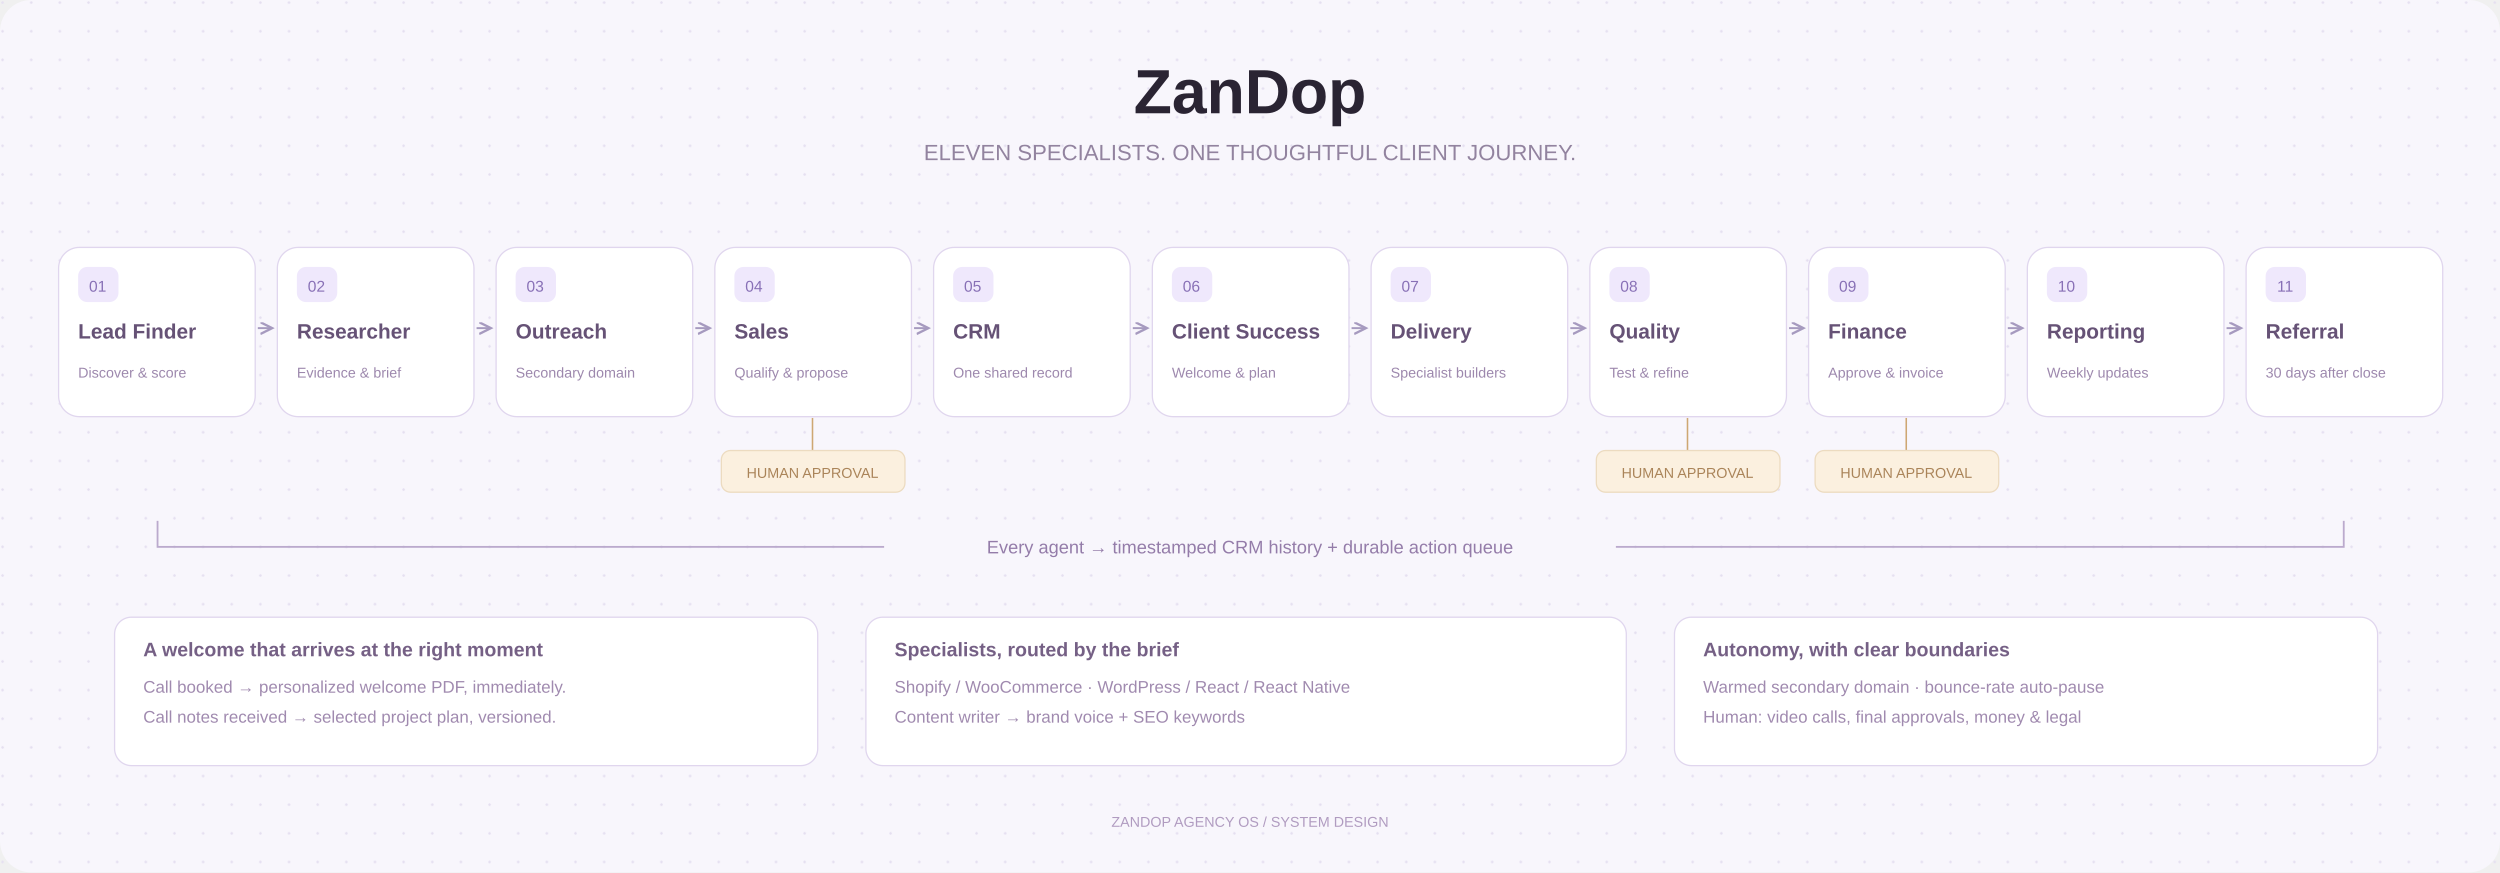
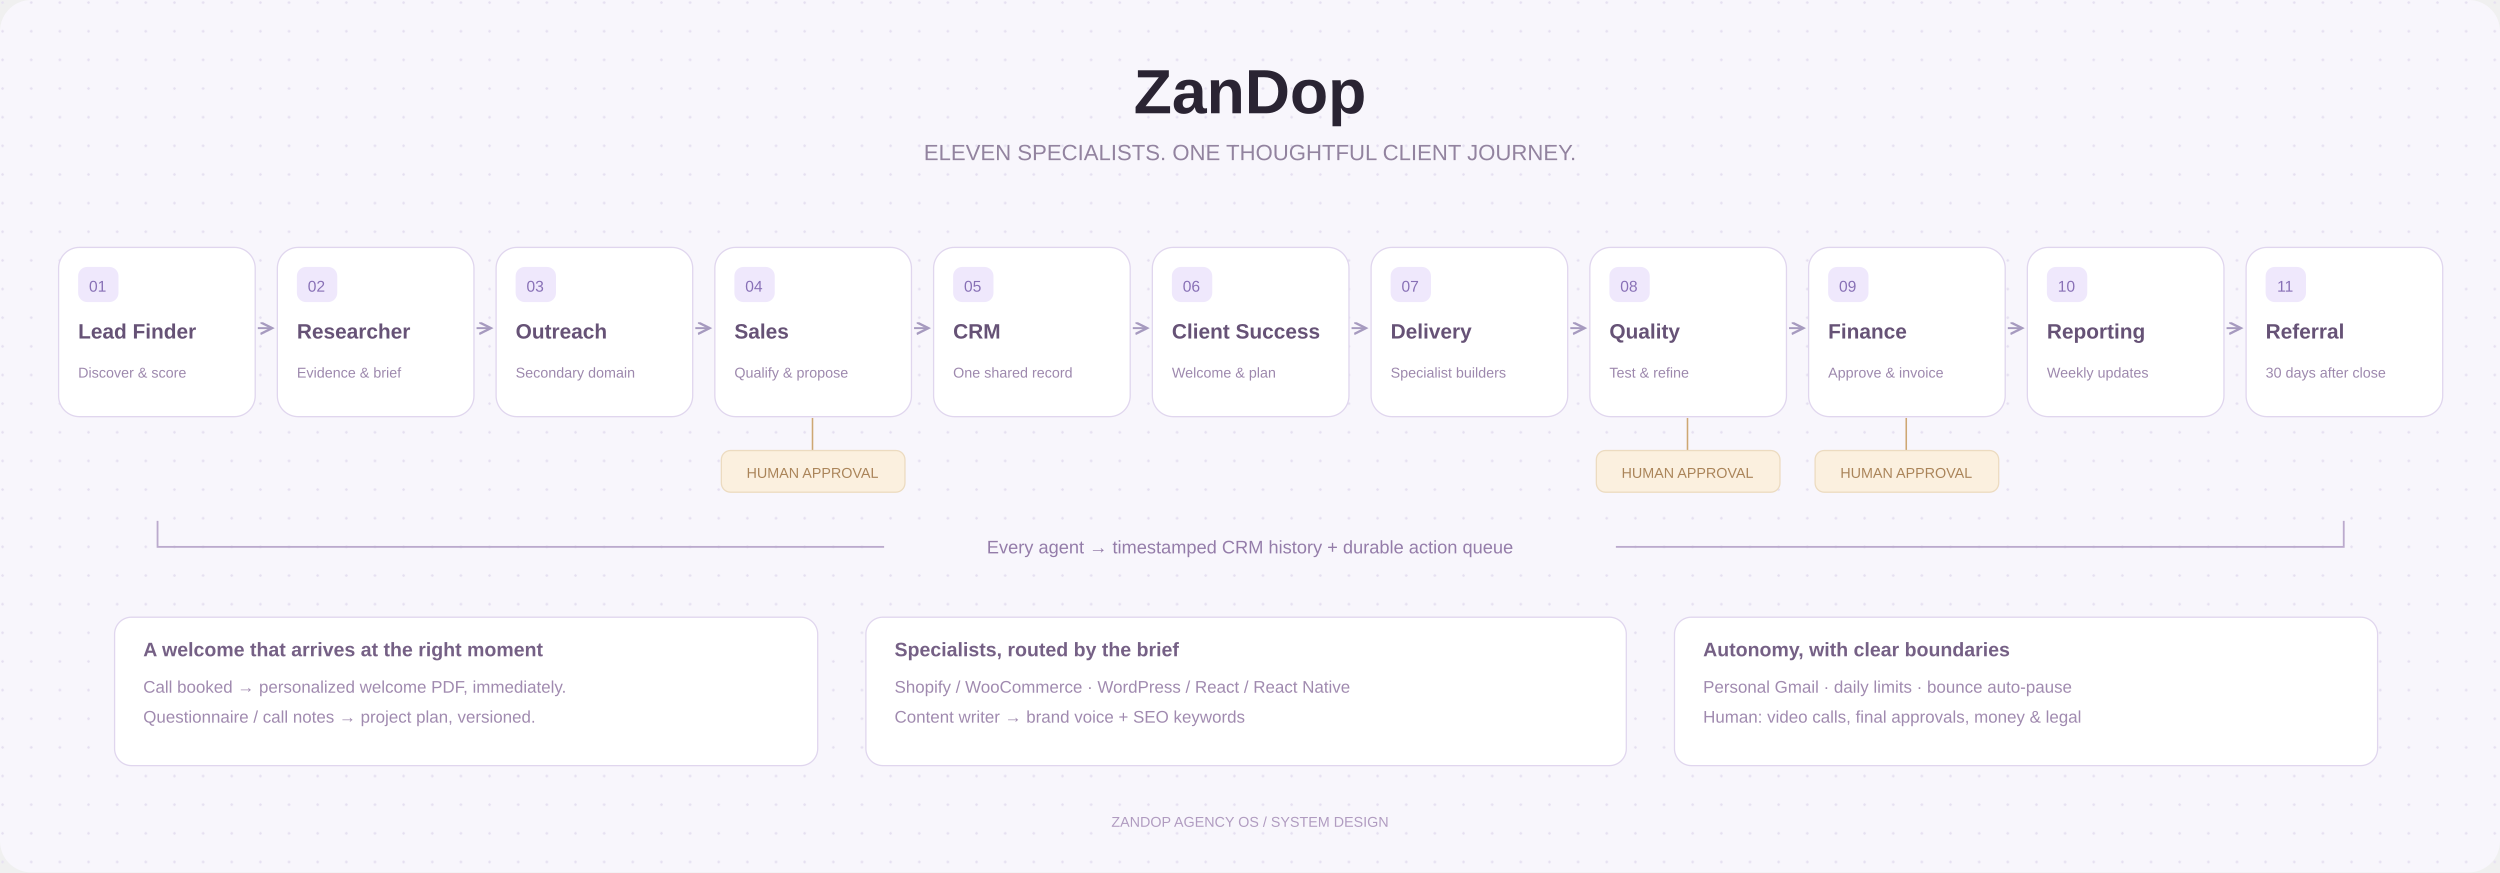
<svg xmlns="http://www.w3.org/2000/svg" width="1920" height="670" viewBox="0 0 1920 670" role="img" aria-labelledby="title desc">
  <defs>
    <pattern id="dots" width="22" height="22" patternUnits="userSpaceOnUse">
      <circle cx="2" cy="2" r="1" fill="#e5dff0" />
    </pattern>
    <marker id="arrow" markerWidth="8" markerHeight="8" refX="6" refY="3" orient="auto">
      <path d="M0 0 6 3 0 6" fill="none" stroke="#a69abf" stroke-width="1.2" />
    </marker>
  </defs>
  <rect width="1920" height="670" rx="24" fill="#f8f6fc" />
  <rect width="1920" height="670" fill="url(#dots)" />
  <text x="960" y="87" text-anchor="middle" font-family="Arial,sans-serif" font-size="48" font-weight="700" fill="#2a2433">ZanDop</text>
  <text x="960" y="123" text-anchor="middle" font-family="Arial,sans-serif" font-size="17" fill="#92839f">ELEVEN SPECIALISTS. ONE THOUGHTFUL CLIENT JOURNEY.</text>
  <path d="M198 252H209" stroke="#a69abf" stroke-width="1.5" marker-end="url(#arrow)" />
  <rect x="45" y="190" width="151" height="130" rx="16" fill="white" stroke="#e0d6ee" />
  <rect x="60" y="205" width="31" height="27" rx="7" fill="#efe8fc" />
  <text x="75" y="224" text-anchor="middle" font-family="Arial,sans-serif" font-size="12" fill="#8870b6">01</text>
  <text x="60" y="260" font-family="Arial,sans-serif" font-size="16" font-weight="600" fill="#665276">Lead Finder</text>
  <text x="60" y="290" font-family="Arial,sans-serif" font-size="11" fill="#9d88ad">Discover &amp; score</text>
  <path d="M366 252H377" stroke="#a69abf" stroke-width="1.5" marker-end="url(#arrow)" />
  <rect x="213" y="190" width="151" height="130" rx="16" fill="white" stroke="#e0d6ee" />
  <rect x="228" y="205" width="31" height="27" rx="7" fill="#efe8fc" />
  <text x="243" y="224" text-anchor="middle" font-family="Arial,sans-serif" font-size="12" fill="#8870b6">02</text>
  <text x="228" y="260" font-family="Arial,sans-serif" font-size="16" font-weight="600" fill="#665276">Researcher</text>
  <text x="228" y="290" font-family="Arial,sans-serif" font-size="11" fill="#9d88ad">Evidence &amp; brief</text>
  <path d="M534 252H545" stroke="#a69abf" stroke-width="1.5" marker-end="url(#arrow)" />
  <rect x="381" y="190" width="151" height="130" rx="16" fill="white" stroke="#e0d6ee" />
  <rect x="396" y="205" width="31" height="27" rx="7" fill="#efe8fc" />
  <text x="411" y="224" text-anchor="middle" font-family="Arial,sans-serif" font-size="12" fill="#8870b6">03</text>
  <text x="396" y="260" font-family="Arial,sans-serif" font-size="16" font-weight="600" fill="#665276">Outreach</text>
  <text x="396" y="290" font-family="Arial,sans-serif" font-size="11" fill="#9d88ad">Secondary domain</text>
  <path d="M702 252H713" stroke="#a69abf" stroke-width="1.5" marker-end="url(#arrow)" />
  <rect x="549" y="190" width="151" height="130" rx="16" fill="white" stroke="#e0d6ee" />
  <rect x="564" y="205" width="31" height="27" rx="7" fill="#efe8fc" />
  <text x="579" y="224" text-anchor="middle" font-family="Arial,sans-serif" font-size="12" fill="#8870b6">04</text>
  <text x="564" y="260" font-family="Arial,sans-serif" font-size="16" font-weight="600" fill="#665276">Sales</text>
  <text x="564" y="290" font-family="Arial,sans-serif" font-size="11" fill="#9d88ad">Qualify &amp; propose</text>
  <path d="M624 321v25" stroke="#cea773" stroke-width="1.2" />
  <rect x="554" y="346" width="141" height="32" rx="7" fill="#fbf0df" stroke="#ecdbc0" />
  <text x="624" y="367" text-anchor="middle" font-family="Arial,sans-serif" font-size="11" fill="#aa8459">HUMAN APPROVAL</text>
  <path d="M870 252H881" stroke="#a69abf" stroke-width="1.5" marker-end="url(#arrow)" />
  <rect x="717" y="190" width="151" height="130" rx="16" fill="white" stroke="#e0d6ee" />
  <rect x="732" y="205" width="31" height="27" rx="7" fill="#efe8fc" />
  <text x="747" y="224" text-anchor="middle" font-family="Arial,sans-serif" font-size="12" fill="#8870b6">05</text>
  <text x="732" y="260" font-family="Arial,sans-serif" font-size="16" font-weight="600" fill="#665276">CRM</text>
  <text x="732" y="290" font-family="Arial,sans-serif" font-size="11" fill="#9d88ad">One shared record</text>
  <path d="M1038 252H1049" stroke="#a69abf" stroke-width="1.5" marker-end="url(#arrow)" />
  <rect x="885" y="190" width="151" height="130" rx="16" fill="white" stroke="#e0d6ee" />
  <rect x="900" y="205" width="31" height="27" rx="7" fill="#efe8fc" />
  <text x="915" y="224" text-anchor="middle" font-family="Arial,sans-serif" font-size="12" fill="#8870b6">06</text>
  <text x="900" y="260" font-family="Arial,sans-serif" font-size="16" font-weight="600" fill="#665276">Client Success</text>
  <text x="900" y="290" font-family="Arial,sans-serif" font-size="11" fill="#9d88ad">Welcome &amp; plan</text>
  <path d="M1206 252H1217" stroke="#a69abf" stroke-width="1.5" marker-end="url(#arrow)" />
  <rect x="1053" y="190" width="151" height="130" rx="16" fill="white" stroke="#e0d6ee" />
  <rect x="1068" y="205" width="31" height="27" rx="7" fill="#efe8fc" />
  <text x="1083" y="224" text-anchor="middle" font-family="Arial,sans-serif" font-size="12" fill="#8870b6">07</text>
  <text x="1068" y="260" font-family="Arial,sans-serif" font-size="16" font-weight="600" fill="#665276">Delivery</text>
  <text x="1068" y="290" font-family="Arial,sans-serif" font-size="11" fill="#9d88ad">Specialist builders</text>
  <path d="M1374 252H1385" stroke="#a69abf" stroke-width="1.5" marker-end="url(#arrow)" />
  <rect x="1221" y="190" width="151" height="130" rx="16" fill="white" stroke="#e0d6ee" />
  <rect x="1236" y="205" width="31" height="27" rx="7" fill="#efe8fc" />
  <text x="1251" y="224" text-anchor="middle" font-family="Arial,sans-serif" font-size="12" fill="#8870b6">08</text>
  <text x="1236" y="260" font-family="Arial,sans-serif" font-size="16" font-weight="600" fill="#665276">Quality</text>
  <text x="1236" y="290" font-family="Arial,sans-serif" font-size="11" fill="#9d88ad">Test &amp; refine</text>
  <path d="M1296 321v25" stroke="#cea773" stroke-width="1.2" />
  <rect x="1226" y="346" width="141" height="32" rx="7" fill="#fbf0df" stroke="#ecdbc0" />
  <text x="1296" y="367" text-anchor="middle" font-family="Arial,sans-serif" font-size="11" fill="#aa8459">HUMAN APPROVAL</text>
  <path d="M1542 252H1553" stroke="#a69abf" stroke-width="1.5" marker-end="url(#arrow)" />
  <rect x="1389" y="190" width="151" height="130" rx="16" fill="white" stroke="#e0d6ee" />
  <rect x="1404" y="205" width="31" height="27" rx="7" fill="#efe8fc" />
  <text x="1419" y="224" text-anchor="middle" font-family="Arial,sans-serif" font-size="12" fill="#8870b6">09</text>
  <text x="1404" y="260" font-family="Arial,sans-serif" font-size="16" font-weight="600" fill="#665276">Finance</text>
  <text x="1404" y="290" font-family="Arial,sans-serif" font-size="11" fill="#9d88ad">Approve &amp; invoice</text>
  <path d="M1464 321v25" stroke="#cea773" stroke-width="1.2" />
  <rect x="1394" y="346" width="141" height="32" rx="7" fill="#fbf0df" stroke="#ecdbc0" />
  <text x="1464" y="367" text-anchor="middle" font-family="Arial,sans-serif" font-size="11" fill="#aa8459">HUMAN APPROVAL</text>
  <path d="M1710 252H1721" stroke="#a69abf" stroke-width="1.5" marker-end="url(#arrow)" />
  <rect x="1557" y="190" width="151" height="130" rx="16" fill="white" stroke="#e0d6ee" />
  <rect x="1572" y="205" width="31" height="27" rx="7" fill="#efe8fc" />
  <text x="1587" y="224" text-anchor="middle" font-family="Arial,sans-serif" font-size="12" fill="#8870b6">10</text>
  <text x="1572" y="260" font-family="Arial,sans-serif" font-size="16" font-weight="600" fill="#665276">Reporting</text>
  <text x="1572" y="290" font-family="Arial,sans-serif" font-size="11" fill="#9d88ad">Weekly updates</text>
  <rect x="1725" y="190" width="151" height="130" rx="16" fill="white" stroke="#e0d6ee" />
  <rect x="1740" y="205" width="31" height="27" rx="7" fill="#efe8fc" />
  <text x="1755" y="224" text-anchor="middle" font-family="Arial,sans-serif" font-size="12" fill="#8870b6">11</text>
  <text x="1740" y="260" font-family="Arial,sans-serif" font-size="16" font-weight="600" fill="#665276">Referral</text>
  <text x="1740" y="290" font-family="Arial,sans-serif" font-size="11" fill="#9d88ad">30 days after close</text>
  <path d="M121 400v20H1800v-20" stroke="#bbaaCD" fill="none" stroke-width="1.4" />
  <rect x="679" y="404" width="562" height="32" rx="8" fill="#f8f6fc" />
  <text x="960" y="425" text-anchor="middle" font-family="Arial,sans-serif" font-size="14" fill="#947ca9">Every agent → timestamped CRM history + durable action queue</text>
  <rect x="88" y="474" width="540" height="114" rx="13" fill="white" stroke="#e0d6ee" />
  <text x="110" y="504" font-family="Arial,sans-serif" font-size="15" font-weight="600" fill="#756085">A welcome that arrives at the right moment</text>
  <text x="110" y="532" font-family="Arial,sans-serif" font-size="13" fill="#a08aaf">Call booked → personalized welcome PDF, immediately.</text>
-   <text x="110" y="555" font-family="Arial,sans-serif" font-size="13" fill="#a08aaf">Call notes received → selected project plan, versioned.</text>
+   <text x="110" y="555" font-family="Arial,sans-serif" font-size="13" fill="#a08aaf">Questionnaire / call notes → project plan, versioned.</text>
  <rect x="665" y="474" width="584" height="114" rx="13" fill="white" stroke="#e0d6ee" />
  <text x="687" y="504" font-family="Arial,sans-serif" font-size="15" font-weight="600" fill="#756085">Specialists, routed by the brief</text>
  <text x="687" y="532" font-family="Arial,sans-serif" font-size="13" fill="#a08aaf">Shopify / WooCommerce · WordPress / React / React Native</text>
  <text x="687" y="555" font-family="Arial,sans-serif" font-size="13" fill="#a08aaf">Content writer → brand voice + SEO keywords</text>
  <rect x="1286" y="474" width="540" height="114" rx="13" fill="white" stroke="#e0d6ee" />
  <text x="1308" y="504" font-family="Arial,sans-serif" font-size="15" font-weight="600" fill="#756085">Autonomy, with clear boundaries</text>
-   <text x="1308" y="532" font-family="Arial,sans-serif" font-size="13" fill="#a08aaf">Warmed secondary domain · bounce-rate auto-pause</text>
+   <text x="1308" y="532" font-family="Arial,sans-serif" font-size="13" fill="#a08aaf">Personal Gmail · daily limits · bounce auto-pause</text>
  <text x="1308" y="555" font-family="Arial,sans-serif" font-size="13" fill="#a08aaf">Human: video calls, final approvals, money &amp; legal</text>
  <text x="960" y="635" text-anchor="middle" font-family="Arial,sans-serif" font-size="11" fill="#b09bc0">ZANDOP AGENCY OS / SYSTEM DESIGN</text>
</svg>
